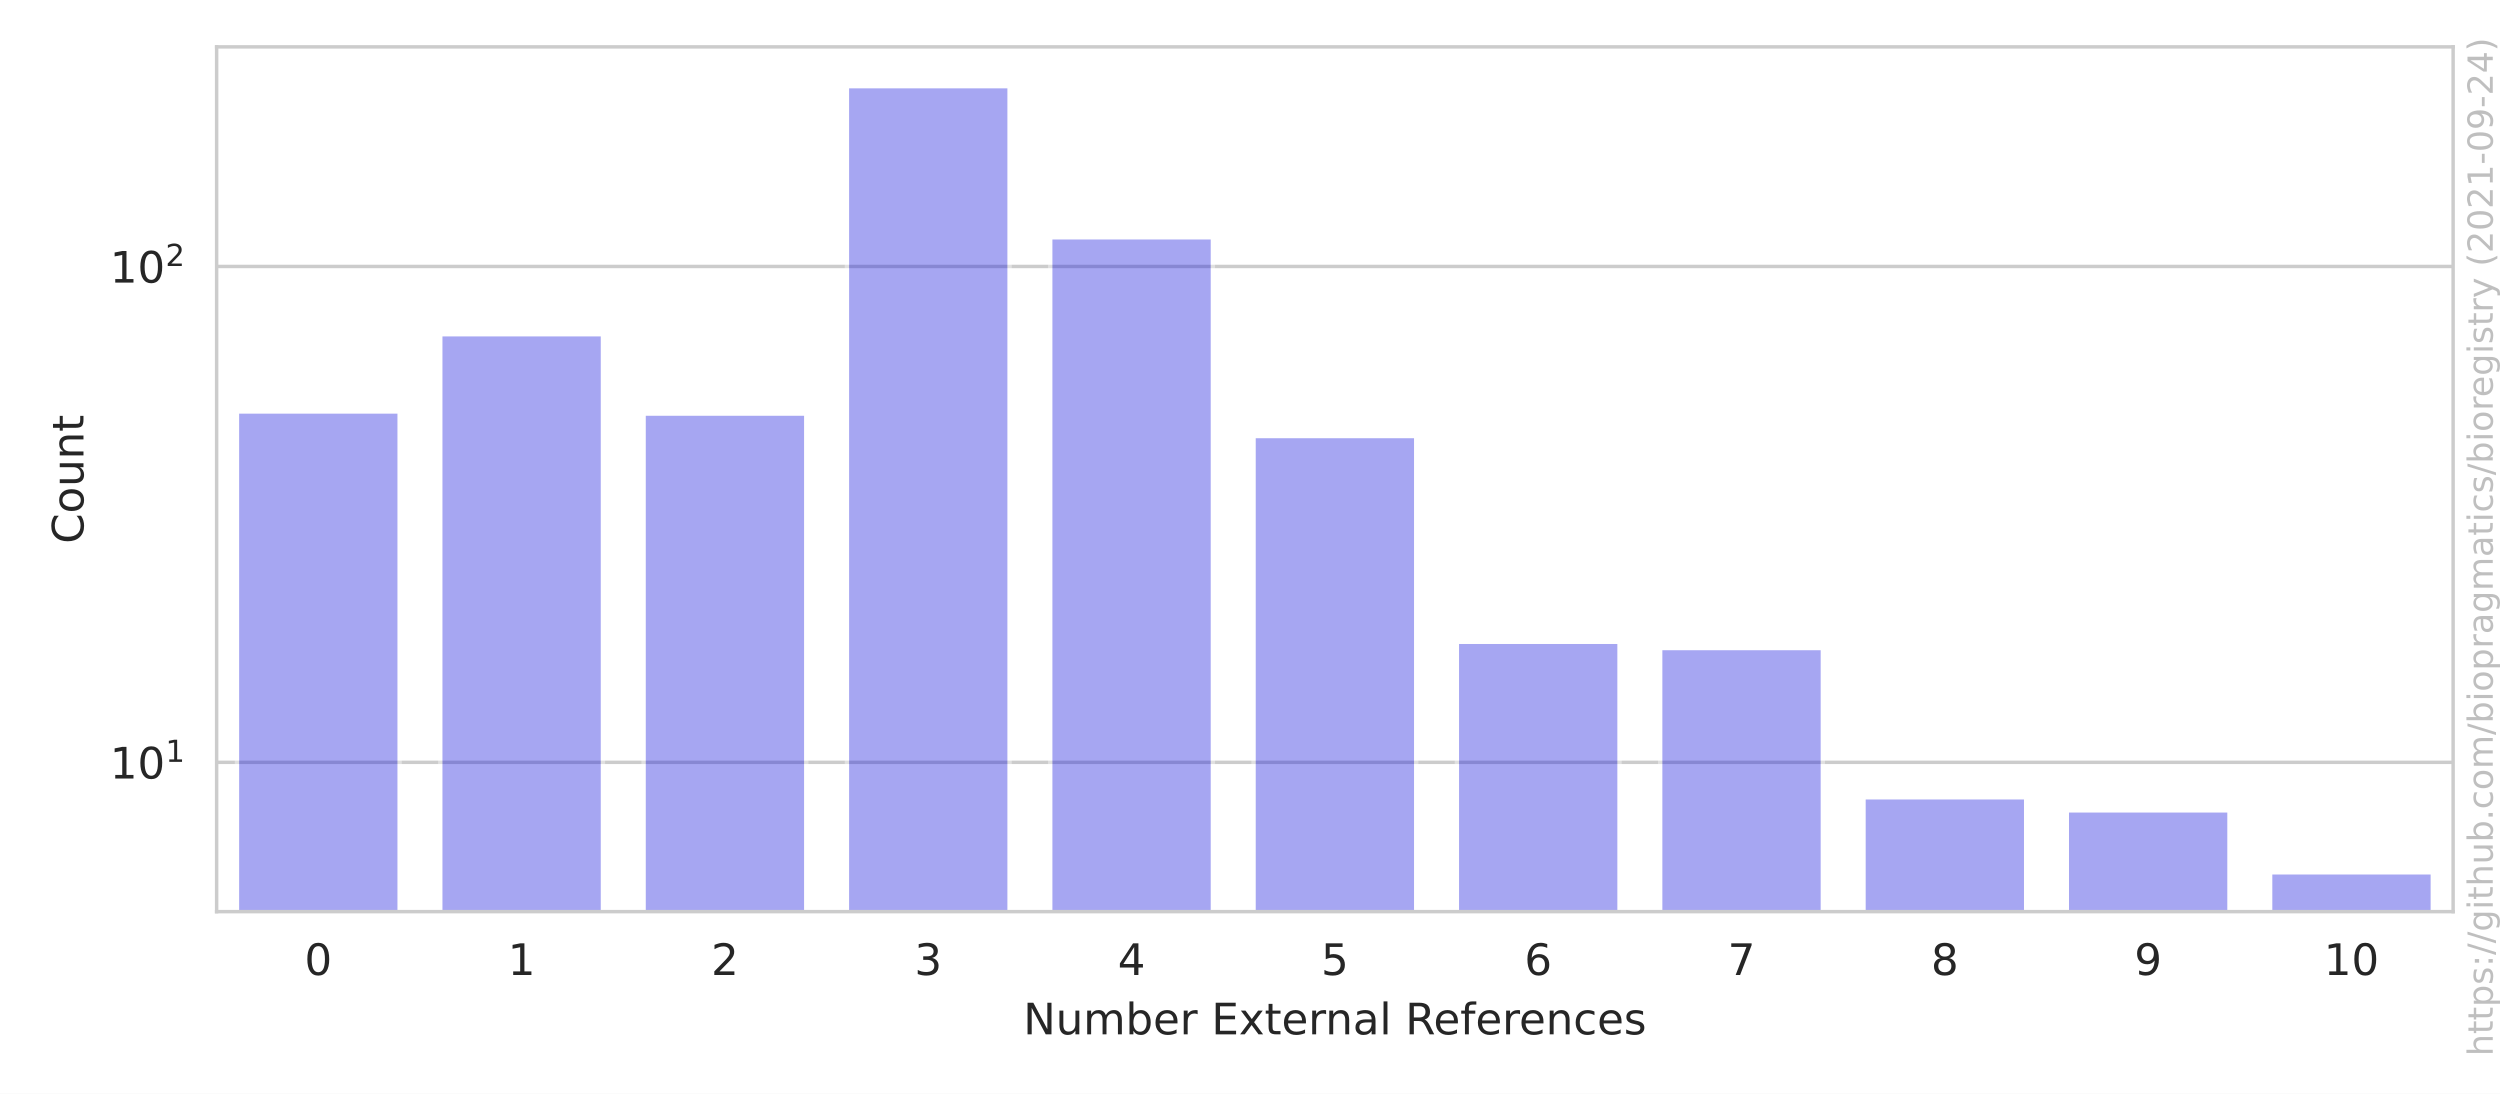
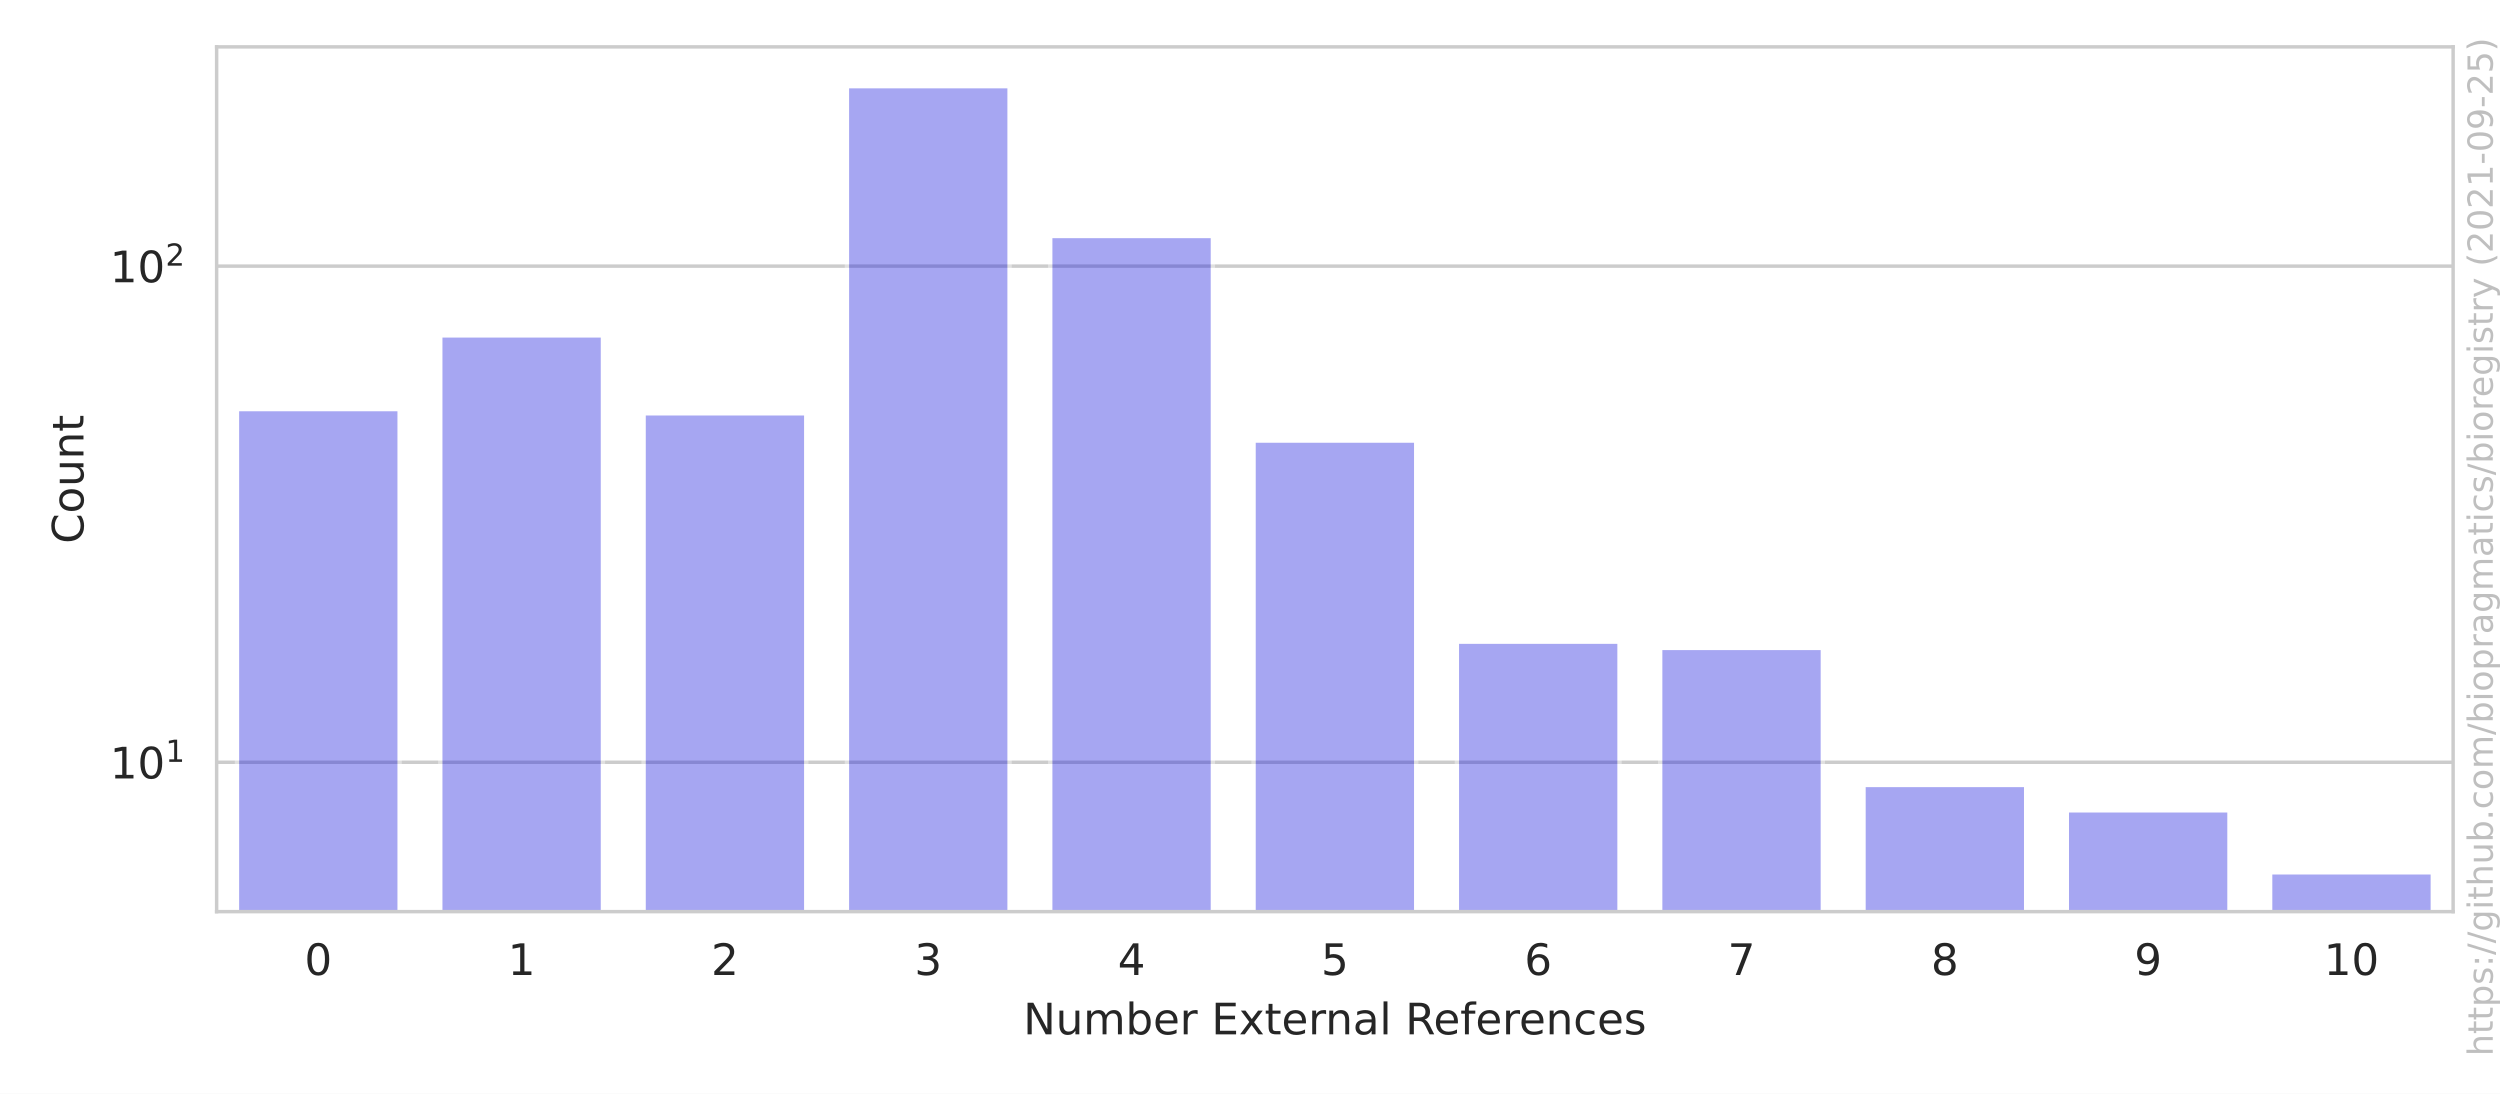
<svg xmlns="http://www.w3.org/2000/svg" xmlns:xlink="http://www.w3.org/1999/xlink" height="252pt" version="1.1" viewBox="0 0 576 252" width="576pt">
  <defs>
    <style type="text/css">*{stroke-linecap:butt;stroke-linejoin:round;}</style>
  </defs>
  <g id="figure_1">
    <g id="patch_1">
      <path d="M 0 252  L 576 252  L 576 0  L 0 0  z " style="fill:#ffffff;" />
    </g>
    <g id="axes_1">
      <g id="patch_2">
        <path d="M 49.913 210.04  L 565.2 210.04  L 565.2 10.8  L 49.913 10.8  z " style="fill:#ffffff;" />
      </g>
      <g id="matplotlib.axis_1">
        <g id="xtick_1">
          <g id="text_1">
            <g style="fill:#262626;" transform="translate(70.15359 224.6384)scale(0.1 -0.1)">
              <defs>
                <path d="M 2034 4250  Q 1547 4250 1301 3770  Q 1056 3291 1056 2328  Q 1056 1369 1301 889  Q 1547 409 2034 409  Q 2525 409 2770 889  Q 3016 1369 3016 2328  Q 3016 3291 2770 3770  Q 2525 4250 2034 4250  z M 2034 4750  Q 2819 4750 3233 4129  Q 3647 3509 3647 2328  Q 3647 1150 3233 529  Q 2819 -91 2034 -91  Q 1250 -91 836 529  Q 422 1150 422 2328  Q 422 3509 836 4129  Q 1250 4750 2034 4750  z " id="DejaVuSans-30" transform="scale(0.015625)" />
              </defs>
              <use xlink:href="#DejaVuSans-30" />
            </g>
          </g>
        </g>
        <g id="xtick_2">
          <g id="text_2">
            <g style="fill:#262626;" transform="translate(116.9979 224.6384)scale(0.1 -0.1)">
              <defs>
                <path d="M 794 531  L 1825 531  L 1825 4091  L 703 3866  L 703 4441  L 1819 4666  L 2450 4666  L 2450 531  L 3481 531  L 3481 0  L 794 0  L 794 531  z " id="DejaVuSans-31" transform="scale(0.015625)" />
              </defs>
              <use xlink:href="#DejaVuSans-31" />
            </g>
          </g>
        </g>
        <g id="xtick_3">
          <g id="text_3">
            <g style="fill:#262626;" transform="translate(163.8422 224.6384)scale(0.1 -0.1)">
              <defs>
                <path d="M 1228 531  L 3431 531  L 3431 0  L 469 0  L 469 531  Q 828 903 1448 1529  Q 2069 2156 2228 2338  Q 2531 2678 2651 2914  Q 2772 3150 2772 3378  Q 2772 3750 2511 3984  Q 2250 4219 1831 4219  Q 1534 4219 1204 4116  Q 875 4013 500 3803  L 500 4441  Q 881 4594 1212 4672  Q 1544 4750 1819 4750  Q 2544 4750 2975 4387  Q 3406 4025 3406 3419  Q 3406 3131 3298 2873  Q 3191 2616 2906 2266  Q 2828 2175 2409 1742  Q 1991 1309 1228 531  z " id="DejaVuSans-32" transform="scale(0.015625)" />
              </defs>
              <use xlink:href="#DejaVuSans-32" />
            </g>
          </g>
        </g>
        <g id="xtick_4">
          <g id="text_4">
            <g style="fill:#262626;" transform="translate(210.6865 224.6384)scale(0.1 -0.1)">
              <defs>
                <path d="M 2597 2516  Q 3050 2419 3304 2112  Q 3559 1806 3559 1356  Q 3559 666 3084 287  Q 2609 -91 1734 -91  Q 1441 -91 1130 -33  Q 819 25 488 141  L 488 750  Q 750 597 1062 519  Q 1375 441 1716 441  Q 2309 441 2620 675  Q 2931 909 2931 1356  Q 2931 1769 2642 2001  Q 2353 2234 1838 2234  L 1294 2234  L 1294 2753  L 1863 2753  Q 2328 2753 2575 2939  Q 2822 3125 2822 3475  Q 2822 3834 2567 4026  Q 2313 4219 1838 4219  Q 1578 4219 1281 4162  Q 984 4106 628 3988  L 628 4550  Q 988 4650 1302 4700  Q 1616 4750 1894 4750  Q 2613 4750 3031 4423  Q 3450 4097 3450 3541  Q 3450 3153 3228 2886  Q 3006 2619 2597 2516  z " id="DejaVuSans-33" transform="scale(0.015625)" />
              </defs>
              <use xlink:href="#DejaVuSans-33" />
            </g>
          </g>
        </g>
        <g id="xtick_5">
          <g id="text_5">
            <g style="fill:#262626;" transform="translate(257.5308 224.6384)scale(0.1 -0.1)">
              <defs>
                <path d="M 2419 4116  L 825 1625  L 2419 1625  L 2419 4116  z M 2253 4666  L 3047 4666  L 3047 1625  L 3713 1625  L 3713 1100  L 3047 1100  L 3047 0  L 2419 0  L 2419 1100  L 313 1100  L 313 1709  L 2253 4666  z " id="DejaVuSans-34" transform="scale(0.015625)" />
              </defs>
              <use xlink:href="#DejaVuSans-34" />
            </g>
          </g>
        </g>
        <g id="xtick_6">
          <g id="text_6">
            <g style="fill:#262626;" transform="translate(304.3751 224.6384)scale(0.1 -0.1)">
              <defs>
                <path d="M 691 4666  L 3169 4666  L 3169 4134  L 1269 4134  L 1269 2991  Q 1406 3038 1543 3061  Q 1681 3084 1819 3084  Q 2600 3084 3056 2656  Q 3513 2228 3513 1497  Q 3513 744 3044 326  Q 2575 -91 1722 -91  Q 1428 -91 1123 -41  Q 819 9 494 109  L 494 744  Q 775 591 1075 516  Q 1375 441 1709 441  Q 2250 441 2565 725  Q 2881 1009 2881 1497  Q 2881 1984 2565 2268  Q 2250 2553 1709 2553  Q 1456 2553 1204 2497  Q 953 2441 691 2322  L 691 4666  z " id="DejaVuSans-35" transform="scale(0.015625)" />
              </defs>
              <use xlink:href="#DejaVuSans-35" />
            </g>
          </g>
        </g>
        <g id="xtick_7">
          <g id="text_7">
            <g style="fill:#262626;" transform="translate(351.2194 224.6384)scale(0.1 -0.1)">
              <defs>
                <path d="M 2113 2584  Q 1688 2584 1439 2293  Q 1191 2003 1191 1497  Q 1191 994 1439 701  Q 1688 409 2113 409  Q 2538 409 2786 701  Q 3034 994 3034 1497  Q 3034 2003 2786 2293  Q 2538 2584 2113 2584  z M 3366 4563  L 3366 3988  Q 3128 4100 2886 4159  Q 2644 4219 2406 4219  Q 1781 4219 1451 3797  Q 1122 3375 1075 2522  Q 1259 2794 1537 2939  Q 1816 3084 2150 3084  Q 2853 3084 3261 2657  Q 3669 2231 3669 1497  Q 3669 778 3244 343  Q 2819 -91 2113 -91  Q 1303 -91 875 529  Q 447 1150 447 2328  Q 447 3434 972 4092  Q 1497 4750 2381 4750  Q 2619 4750 2861 4703  Q 3103 4656 3366 4563  z " id="DejaVuSans-36" transform="scale(0.015625)" />
              </defs>
              <use xlink:href="#DejaVuSans-36" />
            </g>
          </g>
        </g>
        <g id="xtick_8">
          <g id="text_8">
            <g style="fill:#262626;" transform="translate(398.0637 224.6384)scale(0.1 -0.1)">
              <defs>
                <path d="M 525 4666  L 3525 4666  L 3525 4397  L 1831 0  L 1172 0  L 2766 4134  L 525 4134  L 525 4666  z " id="DejaVuSans-37" transform="scale(0.015625)" />
              </defs>
              <use xlink:href="#DejaVuSans-37" />
            </g>
          </g>
        </g>
        <g id="xtick_9">
          <g id="text_9">
            <g style="fill:#262626;" transform="translate(444.908 224.6384)scale(0.1 -0.1)">
              <defs>
                <path d="M 2034 2216  Q 1584 2216 1326 1975  Q 1069 1734 1069 1313  Q 1069 891 1326 650  Q 1584 409 2034 409  Q 2484 409 2743 651  Q 3003 894 3003 1313  Q 3003 1734 2745 1975  Q 2488 2216 2034 2216  z M 1403 2484  Q 997 2584 770 2862  Q 544 3141 544 3541  Q 544 4100 942 4425  Q 1341 4750 2034 4750  Q 2731 4750 3128 4425  Q 3525 4100 3525 3541  Q 3525 3141 3298 2862  Q 3072 2584 2669 2484  Q 3125 2378 3379 2068  Q 3634 1759 3634 1313  Q 3634 634 3220 271  Q 2806 -91 2034 -91  Q 1263 -91 848 271  Q 434 634 434 1313  Q 434 1759 690 2068  Q 947 2378 1403 2484  z M 1172 3481  Q 1172 3119 1398 2916  Q 1625 2713 2034 2713  Q 2441 2713 2670 2916  Q 2900 3119 2900 3481  Q 2900 3844 2670 4047  Q 2441 4250 2034 4250  Q 1625 4250 1398 4047  Q 1172 3844 1172 3481  z " id="DejaVuSans-38" transform="scale(0.015625)" />
              </defs>
              <use xlink:href="#DejaVuSans-38" />
            </g>
          </g>
        </g>
        <g id="xtick_10">
          <g id="text_10">
            <g style="fill:#262626;" transform="translate(491.7523 224.6384)scale(0.1 -0.1)">
              <defs>
                <path d="M 703 97  L 703 672  Q 941 559 1184 500  Q 1428 441 1663 441  Q 2288 441 2617 861  Q 2947 1281 2994 2138  Q 2813 1869 2534 1725  Q 2256 1581 1919 1581  Q 1219 1581 811 2004  Q 403 2428 403 3163  Q 403 3881 828 4315  Q 1253 4750 1959 4750  Q 2769 4750 3195 4129  Q 3622 3509 3622 2328  Q 3622 1225 3098 567  Q 2575 -91 1691 -91  Q 1453 -91 1209 -44  Q 966 3 703 97  z M 1959 2075  Q 2384 2075 2632 2365  Q 2881 2656 2881 3163  Q 2881 3666 2632 3958  Q 2384 4250 1959 4250  Q 1534 4250 1286 3958  Q 1038 3666 1038 3163  Q 1038 2656 1286 2365  Q 1534 2075 1959 2075  z " id="DejaVuSans-39" transform="scale(0.015625)" />
              </defs>
              <use xlink:href="#DejaVuSans-39" />
            </g>
          </g>
        </g>
        <g id="xtick_11">
          <g id="text_11">
            <g style="fill:#262626;" transform="translate(535.4153 224.6384)scale(0.1 -0.1)">
              <use xlink:href="#DejaVuSans-31" />
              <use x="63.623" xlink:href="#DejaVuSans-30" />
            </g>
          </g>
        </g>
        <g id="text_12">
          <g style="fill:#262626;" transform="translate(235.7657 238.3166)scale(0.1 -0.1)">
            <defs>
              <path d="M 628 4666  L 1478 4666  L 3547 763  L 3547 4666  L 4159 4666  L 4159 0  L 3309 0  L 1241 3903  L 1241 0  L 628 0  L 628 4666  z " id="DejaVuSans-4e" transform="scale(0.015625)" />
              <path d="M 544 1381  L 544 3500  L 1119 3500  L 1119 1403  Q 1119 906 1312 657  Q 1506 409 1894 409  Q 2359 409 2629 706  Q 2900 1003 2900 1516  L 2900 3500  L 3475 3500  L 3475 0  L 2900 0  L 2900 538  Q 2691 219 2414 64  Q 2138 -91 1772 -91  Q 1169 -91 856 284  Q 544 659 544 1381  z M 1991 3584  L 1991 3584  z " id="DejaVuSans-75" transform="scale(0.015625)" />
              <path d="M 3328 2828  Q 3544 3216 3844 3400  Q 4144 3584 4550 3584  Q 5097 3584 5394 3201  Q 5691 2819 5691 2113  L 5691 0  L 5113 0  L 5113 2094  Q 5113 2597 4934 2840  Q 4756 3084 4391 3084  Q 3944 3084 3684 2787  Q 3425 2491 3425 1978  L 3425 0  L 2847 0  L 2847 2094  Q 2847 2600 2669 2842  Q 2491 3084 2119 3084  Q 1678 3084 1418 2786  Q 1159 2488 1159 1978  L 1159 0  L 581 0  L 581 3500  L 1159 3500  L 1159 2956  Q 1356 3278 1631 3431  Q 1906 3584 2284 3584  Q 2666 3584 2933 3390  Q 3200 3197 3328 2828  z " id="DejaVuSans-6d" transform="scale(0.015625)" />
              <path d="M 3116 1747  Q 3116 2381 2855 2742  Q 2594 3103 2138 3103  Q 1681 3103 1420 2742  Q 1159 2381 1159 1747  Q 1159 1113 1420 752  Q 1681 391 2138 391  Q 2594 391 2855 752  Q 3116 1113 3116 1747  z M 1159 2969  Q 1341 3281 1617 3432  Q 1894 3584 2278 3584  Q 2916 3584 3314 3078  Q 3713 2572 3713 1747  Q 3713 922 3314 415  Q 2916 -91 2278 -91  Q 1894 -91 1617 61  Q 1341 213 1159 525  L 1159 0  L 581 0  L 581 4863  L 1159 4863  L 1159 2969  z " id="DejaVuSans-62" transform="scale(0.015625)" />
              <path d="M 3597 1894  L 3597 1613  L 953 1613  Q 991 1019 1311 708  Q 1631 397 2203 397  Q 2534 397 2845 478  Q 3156 559 3463 722  L 3463 178  Q 3153 47 2828 -22  Q 2503 -91 2169 -91  Q 1331 -91 842 396  Q 353 884 353 1716  Q 353 2575 817 3079  Q 1281 3584 2069 3584  Q 2775 3584 3186 3129  Q 3597 2675 3597 1894  z M 3022 2063  Q 3016 2534 2758 2815  Q 2500 3097 2075 3097  Q 1594 3097 1305 2825  Q 1016 2553 972 2059  L 3022 2063  z " id="DejaVuSans-65" transform="scale(0.015625)" />
              <path d="M 2631 2963  Q 2534 3019 2420 3045  Q 2306 3072 2169 3072  Q 1681 3072 1420 2755  Q 1159 2438 1159 1844  L 1159 0  L 581 0  L 581 3500  L 1159 3500  L 1159 2956  Q 1341 3275 1631 3429  Q 1922 3584 2338 3584  Q 2397 3584 2469 3576  Q 2541 3569 2628 3553  L 2631 2963  z " id="DejaVuSans-72" transform="scale(0.015625)" />
              <path id="DejaVuSans-20" transform="scale(0.015625)" />
              <path d="M 628 4666  L 3578 4666  L 3578 4134  L 1259 4134  L 1259 2753  L 3481 2753  L 3481 2222  L 1259 2222  L 1259 531  L 3634 531  L 3634 0  L 628 0  L 628 4666  z " id="DejaVuSans-45" transform="scale(0.015625)" />
              <path d="M 3513 3500  L 2247 1797  L 3578 0  L 2900 0  L 1881 1375  L 863 0  L 184 0  L 1544 1831  L 300 3500  L 978 3500  L 1906 2253  L 2834 3500  L 3513 3500  z " id="DejaVuSans-78" transform="scale(0.015625)" />
              <path d="M 1172 4494  L 1172 3500  L 2356 3500  L 2356 3053  L 1172 3053  L 1172 1153  Q 1172 725 1289 603  Q 1406 481 1766 481  L 2356 481  L 2356 0  L 1766 0  Q 1100 0 847 248  Q 594 497 594 1153  L 594 3053  L 172 3053  L 172 3500  L 594 3500  L 594 4494  L 1172 4494  z " id="DejaVuSans-74" transform="scale(0.015625)" />
              <path d="M 3513 2113  L 3513 0  L 2938 0  L 2938 2094  Q 2938 2591 2744 2837  Q 2550 3084 2163 3084  Q 1697 3084 1428 2787  Q 1159 2491 1159 1978  L 1159 0  L 581 0  L 581 3500  L 1159 3500  L 1159 2956  Q 1366 3272 1645 3428  Q 1925 3584 2291 3584  Q 2894 3584 3203 3211  Q 3513 2838 3513 2113  z " id="DejaVuSans-6e" transform="scale(0.015625)" />
              <path d="M 2194 1759  Q 1497 1759 1228 1600  Q 959 1441 959 1056  Q 959 750 1161 570  Q 1363 391 1709 391  Q 2188 391 2477 730  Q 2766 1069 2766 1631  L 2766 1759  L 2194 1759  z M 3341 1997  L 3341 0  L 2766 0  L 2766 531  Q 2569 213 2275 61  Q 1981 -91 1556 -91  Q 1019 -91 701 211  Q 384 513 384 1019  Q 384 1609 779 1909  Q 1175 2209 1959 2209  L 2766 2209  L 2766 2266  Q 2766 2663 2505 2880  Q 2244 3097 1772 3097  Q 1472 3097 1187 3025  Q 903 2953 641 2809  L 641 3341  Q 956 3463 1253 3523  Q 1550 3584 1831 3584  Q 2591 3584 2966 3190  Q 3341 2797 3341 1997  z " id="DejaVuSans-61" transform="scale(0.015625)" />
              <path d="M 603 4863  L 1178 4863  L 1178 0  L 603 0  L 603 4863  z " id="DejaVuSans-6c" transform="scale(0.015625)" />
              <path d="M 2841 2188  Q 3044 2119 3236 1894  Q 3428 1669 3622 1275  L 4263 0  L 3584 0  L 2988 1197  Q 2756 1666 2539 1819  Q 2322 1972 1947 1972  L 1259 1972  L 1259 0  L 628 0  L 628 4666  L 2053 4666  Q 2853 4666 3247 4331  Q 3641 3997 3641 3322  Q 3641 2881 3436 2590  Q 3231 2300 2841 2188  z M 1259 4147  L 1259 2491  L 2053 2491  Q 2509 2491 2742 2702  Q 2975 2913 2975 3322  Q 2975 3731 2742 3939  Q 2509 4147 2053 4147  L 1259 4147  z " id="DejaVuSans-52" transform="scale(0.015625)" />
              <path d="M 2375 4863  L 2375 4384  L 1825 4384  Q 1516 4384 1395 4259  Q 1275 4134 1275 3809  L 1275 3500  L 2222 3500  L 2222 3053  L 1275 3053  L 1275 0  L 697 0  L 697 3053  L 147 3053  L 147 3500  L 697 3500  L 697 3744  Q 697 4328 969 4595  Q 1241 4863 1831 4863  L 2375 4863  z " id="DejaVuSans-66" transform="scale(0.015625)" />
              <path d="M 3122 3366  L 3122 2828  Q 2878 2963 2633 3030  Q 2388 3097 2138 3097  Q 1578 3097 1268 2742  Q 959 2388 959 1747  Q 959 1106 1268 751  Q 1578 397 2138 397  Q 2388 397 2633 464  Q 2878 531 3122 666  L 3122 134  Q 2881 22 2623 -34  Q 2366 -91 2075 -91  Q 1284 -91 818 406  Q 353 903 353 1747  Q 353 2603 823 3093  Q 1294 3584 2113 3584  Q 2378 3584 2631 3529  Q 2884 3475 3122 3366  z " id="DejaVuSans-63" transform="scale(0.015625)" />
              <path d="M 2834 3397  L 2834 2853  Q 2591 2978 2328 3040  Q 2066 3103 1784 3103  Q 1356 3103 1142 2972  Q 928 2841 928 2578  Q 928 2378 1081 2264  Q 1234 2150 1697 2047  L 1894 2003  Q 2506 1872 2764 1633  Q 3022 1394 3022 966  Q 3022 478 2636 193  Q 2250 -91 1575 -91  Q 1294 -91 989 -36  Q 684 19 347 128  L 347 722  Q 666 556 975 473  Q 1284 391 1588 391  Q 1994 391 2212 530  Q 2431 669 2431 922  Q 2431 1156 2273 1281  Q 2116 1406 1581 1522  L 1381 1569  Q 847 1681 609 1914  Q 372 2147 372 2553  Q 372 3047 722 3315  Q 1072 3584 1716 3584  Q 2034 3584 2315 3537  Q 2597 3491 2834 3397  z " id="DejaVuSans-73" transform="scale(0.015625)" />
            </defs>
            <use xlink:href="#DejaVuSans-4e" />
            <use x="74.805" xlink:href="#DejaVuSans-75" />
            <use x="138.184" xlink:href="#DejaVuSans-6d" />
            <use x="235.596" xlink:href="#DejaVuSans-62" />
            <use x="299.072" xlink:href="#DejaVuSans-65" />
            <use x="360.596" xlink:href="#DejaVuSans-72" />
            <use x="401.709" xlink:href="#DejaVuSans-20" />
            <use x="433.496" xlink:href="#DejaVuSans-45" />
            <use x="496.68" xlink:href="#DejaVuSans-78" />
            <use x="555.859" xlink:href="#DejaVuSans-74" />
            <use x="595.068" xlink:href="#DejaVuSans-65" />
            <use x="656.592" xlink:href="#DejaVuSans-72" />
            <use x="695.955" xlink:href="#DejaVuSans-6e" />
            <use x="759.334" xlink:href="#DejaVuSans-61" />
            <use x="820.613" xlink:href="#DejaVuSans-6c" />
            <use x="848.396" xlink:href="#DejaVuSans-20" />
            <use x="880.184" xlink:href="#DejaVuSans-52" />
            <use x="945.166" xlink:href="#DejaVuSans-65" />
            <use x="1006.689" xlink:href="#DejaVuSans-66" />
            <use x="1041.895" xlink:href="#DejaVuSans-65" />
            <use x="1103.418" xlink:href="#DejaVuSans-72" />
            <use x="1142.281" xlink:href="#DejaVuSans-65" />
            <use x="1203.805" xlink:href="#DejaVuSans-6e" />
            <use x="1267.184" xlink:href="#DejaVuSans-63" />
            <use x="1322.164" xlink:href="#DejaVuSans-65" />
            <use x="1383.688" xlink:href="#DejaVuSans-73" />
          </g>
        </g>
      </g>
      <g id="matplotlib.axis_2">
        <g id="ytick_1">
          <g id="line2d_1">
-             <path clip-path="url(#p1737fb0132)" d="M 49.913 175.639  L 565.2 175.639  " style="fill:none;stroke:#cccccc;stroke-linecap:round;stroke-width:0.8;" />
+             <path clip-path="url(#p1737fb0132)" d="M 49.913 175.624  L 565.2 175.624  " style="fill:none;stroke:#cccccc;stroke-linecap:round;stroke-width:0.8;" />
          </g>
          <g id="text_13">
-             <g style="fill:#262626;" transform="translate(25.31268 179.4383)scale(0.1 -0.1)">
+             <g style="fill:#262626;" transform="translate(25.31268 179.4232)scale(0.1 -0.1)">
              <use transform="translate(0 0.684375)" xlink:href="#DejaVuSans-31" />
              <use transform="translate(63.62305 0.684375)" xlink:href="#DejaVuSans-30" />
              <use transform="translate(128.2031 38.96563)scale(0.7)" xlink:href="#DejaVuSans-31" />
            </g>
          </g>
        </g>
        <g id="ytick_2">
          <g id="line2d_2">
-             <path clip-path="url(#p1737fb0132)" d="M 49.913 61.396  L 565.2 61.396  " style="fill:none;stroke:#cccccc;stroke-linecap:round;stroke-width:0.8;" />
+             <path clip-path="url(#p1737fb0132)" d="M 49.913 61.313  L 565.2 61.313  " style="fill:none;stroke:#cccccc;stroke-linecap:round;stroke-width:0.8;" />
          </g>
          <g id="text_14">
-             <g style="fill:#262626;" transform="translate(25.31268 65.19559)scale(0.1 -0.1)">
+             <g style="fill:#262626;" transform="translate(25.31268 65.11269)scale(0.1 -0.1)">
              <use transform="translate(0 0.765625)" xlink:href="#DejaVuSans-31" />
              <use transform="translate(63.62305 0.765625)" xlink:href="#DejaVuSans-30" />
              <use transform="translate(128.2031 39.04688)scale(0.7)" xlink:href="#DejaVuSans-32" />
            </g>
          </g>
        </g>
        <g id="ytick_3" />
        <g id="ytick_4" />
        <g id="ytick_5" />
        <g id="ytick_6" />
        <g id="ytick_7" />
        <g id="ytick_8" />
        <g id="ytick_9" />
        <g id="ytick_10" />
        <g id="ytick_11" />
        <g id="ytick_12" />
        <g id="ytick_13" />
        <g id="ytick_14" />
        <g id="ytick_15" />
        <g id="ytick_16" />
        <g id="text_15">
          <g style="fill:#262626;" transform="translate(19.233 125.2684)rotate(-90)scale(0.1 -0.1)">
            <defs>
              <path d="M 4122 4306  L 4122 3641  Q 3803 3938 3442 4084  Q 3081 4231 2675 4231  Q 1875 4231 1450 3742  Q 1025 3253 1025 2328  Q 1025 1406 1450 917  Q 1875 428 2675 428  Q 3081 428 3442 575  Q 3803 722 4122 1019  L 4122 359  Q 3791 134 3420 21  Q 3050 -91 2638 -91  Q 1578 -91 968 557  Q 359 1206 359 2328  Q 359 3453 968 4101  Q 1578 4750 2638 4750  Q 3056 4750 3426 4639  Q 3797 4528 4122 4306  z " id="DejaVuSans-43" transform="scale(0.015625)" />
              <path d="M 1959 3097  Q 1497 3097 1228 2736  Q 959 2375 959 1747  Q 959 1119 1226 758  Q 1494 397 1959 397  Q 2419 397 2687 759  Q 2956 1122 2956 1747  Q 2956 2369 2687 2733  Q 2419 3097 1959 3097  z M 1959 3584  Q 2709 3584 3137 3096  Q 3566 2609 3566 1747  Q 3566 888 3137 398  Q 2709 -91 1959 -91  Q 1206 -91 779 398  Q 353 888 353 1747  Q 353 2609 779 3096  Q 1206 3584 1959 3584  z " id="DejaVuSans-6f" transform="scale(0.015625)" />
            </defs>
            <use xlink:href="#DejaVuSans-43" />
            <use x="69.824" xlink:href="#DejaVuSans-6f" />
            <use x="131.006" xlink:href="#DejaVuSans-75" />
            <use x="194.385" xlink:href="#DejaVuSans-6e" />
            <use x="257.764" xlink:href="#DejaVuSans-74" />
          </g>
        </g>
      </g>
      <g id="patch_3">
-         <path clip-path="url(#p1737fb0132)" d="M 54.597 114532.555  L 92.073 114532.555  L 92.073 94.804  L 54.597 94.804  z " style="fill:#2020df;opacity:0.4;stroke:#ffffff;stroke-linejoin:miter;" />
+         <path clip-path="url(#p1737fb0132)" d="M 54.597 114600.457  L 92.073 114600.457  L 92.073 94.257  L 54.597 94.257  z " style="fill:#2020df;opacity:0.4;stroke:#ffffff;stroke-linejoin:miter;" />
      </g>
      <g id="patch_4">
-         <path clip-path="url(#p1737fb0132)" d="M 101.441 114532.555  L 138.917 114532.555  L 138.917 77.011  L 101.441 77.011  z " style="fill:#2020df;opacity:0.4;stroke:#ffffff;stroke-linejoin:miter;" />
+         <path clip-path="url(#p1737fb0132)" d="M 101.441 114600.457  L 138.917 114600.457  L 138.917 77.278  L 101.441 77.278  z " style="fill:#2020df;opacity:0.4;stroke:#ffffff;stroke-linejoin:miter;" />
      </g>
      <g id="patch_5">
-         <path clip-path="url(#p1737fb0132)" d="M 148.286 114532.555  L 185.761 114532.555  L 185.761 95.293  L 148.286 95.293  z " style="fill:#2020df;opacity:0.4;stroke:#ffffff;stroke-linejoin:miter;" />
+         <path clip-path="url(#p1737fb0132)" d="M 148.286 114600.457  L 185.761 114600.457  L 185.761 95.23  L 148.286 95.23  z " style="fill:#2020df;opacity:0.4;stroke:#ffffff;stroke-linejoin:miter;" />
      </g>
      <g id="patch_6">
-         <path clip-path="url(#p1737fb0132)" d="M 195.13 114532.555  L 232.605 114532.555  L 232.605 19.856  L 195.13 19.856  z " style="fill:#2020df;opacity:0.4;stroke:#ffffff;stroke-linejoin:miter;" />
+         <path clip-path="url(#p1737fb0132)" d="M 195.13 114600.457  L 232.605 114600.457  L 232.605 19.856  L 195.13 19.856  z " style="fill:#2020df;opacity:0.4;stroke:#ffffff;stroke-linejoin:miter;" />
      </g>
      <g id="patch_7">
-         <path clip-path="url(#p1737fb0132)" d="M 241.974 114532.555  L 279.45 114532.555  L 279.45 54.678  L 241.974 54.678  z " style="fill:#2020df;opacity:0.4;stroke:#ffffff;stroke-linejoin:miter;" />
+         <path clip-path="url(#p1737fb0132)" d="M 241.974 114600.457  L 279.45 114600.457  L 279.45 54.375  L 241.974 54.375  z " style="fill:#2020df;opacity:0.4;stroke:#ffffff;stroke-linejoin:miter;" />
      </g>
      <g id="patch_8">
-         <path clip-path="url(#p1737fb0132)" d="M 288.819 114532.555  L 326.294 114532.555  L 326.294 100.466  L 288.819 100.466  z " style="fill:#2020df;opacity:0.4;stroke:#ffffff;stroke-linejoin:miter;" />
+         <path clip-path="url(#p1737fb0132)" d="M 288.819 114600.457  L 326.294 114600.457  L 326.294 101.51  L 288.819 101.51  z " style="fill:#2020df;opacity:0.4;stroke:#ffffff;stroke-linejoin:miter;" />
      </g>
      <g id="patch_9">
-         <path clip-path="url(#p1737fb0132)" d="M 335.663 114532.555  L 373.138 114532.555  L 373.138 147.874  L 335.663 147.874  z " style="fill:#2020df;opacity:0.4;stroke:#ffffff;stroke-linejoin:miter;" />
+         <path clip-path="url(#p1737fb0132)" d="M 335.663 114600.457  L 373.138 114600.457  L 373.138 147.842  L 335.663 147.842  z " style="fill:#2020df;opacity:0.4;stroke:#ffffff;stroke-linejoin:miter;" />
      </g>
      <g id="patch_10">
-         <path clip-path="url(#p1737fb0132)" d="M 382.507 114532.555  L 419.983 114532.555  L 419.983 149.312  L 382.507 149.312  z " style="fill:#2020df;opacity:0.4;stroke:#ffffff;stroke-linejoin:miter;" />
+         <path clip-path="url(#p1737fb0132)" d="M 382.507 114600.457  L 419.983 114600.457  L 419.983 149.281  L 382.507 149.281  z " style="fill:#2020df;opacity:0.4;stroke:#ffffff;stroke-linejoin:miter;" />
      </g>
      <g id="patch_11">
-         <path clip-path="url(#p1737fb0132)" d="M 429.352 114532.555  L 466.827 114532.555  L 466.827 183.702  L 429.352 183.702  z " style="fill:#2020df;opacity:0.4;stroke:#ffffff;stroke-linejoin:miter;" />
+         <path clip-path="url(#p1737fb0132)" d="M 429.352 114600.457  L 466.827 114600.457  L 466.827 180.855  L 429.352 180.855  z " style="fill:#2020df;opacity:0.4;stroke:#ffffff;stroke-linejoin:miter;" />
      </g>
      <g id="patch_12">
-         <path clip-path="url(#p1737fb0132)" d="M 476.196 114532.555  L 513.671 114532.555  L 513.671 186.71  L 476.196 186.71  z " style="fill:#2020df;opacity:0.4;stroke:#ffffff;stroke-linejoin:miter;" />
+         <path clip-path="url(#p1737fb0132)" d="M 476.196 114600.457  L 513.671 114600.457  L 513.671 186.702  L 476.196 186.702  z " style="fill:#2020df;opacity:0.4;stroke:#ffffff;stroke-linejoin:miter;" />
      </g>
      <g id="patch_13">
-         <path clip-path="url(#p1737fb0132)" d="M 523.04 114532.555  L 560.516 114532.555  L 560.516 200.984  L 523.04 200.984  z " style="fill:#2020df;opacity:0.4;stroke:#ffffff;stroke-linejoin:miter;" />
+         <path clip-path="url(#p1737fb0132)" d="M 523.04 114600.457  L 560.516 114600.457  L 560.516 200.984  L 523.04 200.984  z " style="fill:#2020df;opacity:0.4;stroke:#ffffff;stroke-linejoin:miter;" />
      </g>
      <g id="patch_14">
        <path d="M 49.913 210.04  L 49.913 10.8  " style="fill:none;stroke:#cccccc;stroke-linecap:square;stroke-linejoin:miter;stroke-width:0.8;" />
      </g>
      <g id="patch_15">
        <path d="M 565.2 210.04  L 565.2 10.8  " style="fill:none;stroke:#cccccc;stroke-linecap:square;stroke-linejoin:miter;stroke-width:0.8;" />
      </g>
      <g id="patch_16">
        <path d="M 49.913 210.04  L 565.2 210.04  " style="fill:none;stroke:#cccccc;stroke-linecap:square;stroke-linejoin:miter;stroke-width:0.8;" />
      </g>
      <g id="patch_17">
        <path d="M 49.913 10.8  L 565.2 10.8  " style="fill:none;stroke:#cccccc;stroke-linecap:square;stroke-linejoin:miter;stroke-width:0.8;" />
      </g>
    </g>
    <g id="text_16">
      <g style="fill:#808080;opacity:0.5;" transform="translate(574.3362 243.3237)rotate(-90)scale(0.08 -0.08)">
        <defs>
          <path d="M 3513 2113  L 3513 0  L 2938 0  L 2938 2094  Q 2938 2591 2744 2837  Q 2550 3084 2163 3084  Q 1697 3084 1428 2787  Q 1159 2491 1159 1978  L 1159 0  L 581 0  L 581 4863  L 1159 4863  L 1159 2956  Q 1366 3272 1645 3428  Q 1925 3584 2291 3584  Q 2894 3584 3203 3211  Q 3513 2838 3513 2113  z " id="DejaVuSans-68" transform="scale(0.015625)" />
          <path d="M 1159 525  L 1159 -1331  L 581 -1331  L 581 3500  L 1159 3500  L 1159 2969  Q 1341 3281 1617 3432  Q 1894 3584 2278 3584  Q 2916 3584 3314 3078  Q 3713 2572 3713 1747  Q 3713 922 3314 415  Q 2916 -91 2278 -91  Q 1894 -91 1617 61  Q 1341 213 1159 525  z M 3116 1747  Q 3116 2381 2855 2742  Q 2594 3103 2138 3103  Q 1681 3103 1420 2742  Q 1159 2381 1159 1747  Q 1159 1113 1420 752  Q 1681 391 2138 391  Q 2594 391 2855 752  Q 3116 1113 3116 1747  z " id="DejaVuSans-70" transform="scale(0.015625)" />
          <path d="M 750 794  L 1409 794  L 1409 0  L 750 0  L 750 794  z M 750 3309  L 1409 3309  L 1409 2516  L 750 2516  L 750 3309  z " id="DejaVuSans-3a" transform="scale(0.015625)" />
          <path d="M 1625 4666  L 2156 4666  L 531 -594  L 0 -594  L 1625 4666  z " id="DejaVuSans-2f" transform="scale(0.015625)" />
          <path d="M 2906 1791  Q 2906 2416 2648 2759  Q 2391 3103 1925 3103  Q 1463 3103 1205 2759  Q 947 2416 947 1791  Q 947 1169 1205 825  Q 1463 481 1925 481  Q 2391 481 2648 825  Q 2906 1169 2906 1791  z M 3481 434  Q 3481 -459 3084 -895  Q 2688 -1331 1869 -1331  Q 1566 -1331 1297 -1286  Q 1028 -1241 775 -1147  L 775 -588  Q 1028 -725 1275 -790  Q 1522 -856 1778 -856  Q 2344 -856 2625 -561  Q 2906 -266 2906 331  L 2906 616  Q 2728 306 2450 153  Q 2172 0 1784 0  Q 1141 0 747 490  Q 353 981 353 1791  Q 353 2603 747 3093  Q 1141 3584 1784 3584  Q 2172 3584 2450 3431  Q 2728 3278 2906 2969  L 2906 3500  L 3481 3500  L 3481 434  z " id="DejaVuSans-67" transform="scale(0.015625)" />
          <path d="M 603 3500  L 1178 3500  L 1178 0  L 603 0  L 603 3500  z M 603 4863  L 1178 4863  L 1178 4134  L 603 4134  L 603 4863  z " id="DejaVuSans-69" transform="scale(0.015625)" />
          <path d="M 684 794  L 1344 794  L 1344 0  L 684 0  L 684 794  z " id="DejaVuSans-2e" transform="scale(0.015625)" />
          <path d="M 2059 -325  Q 1816 -950 1584 -1140  Q 1353 -1331 966 -1331  L 506 -1331  L 506 -850  L 844 -850  Q 1081 -850 1212 -737  Q 1344 -625 1503 -206  L 1606 56  L 191 3500  L 800 3500  L 1894 763  L 2988 3500  L 3597 3500  L 2059 -325  z " id="DejaVuSans-79" transform="scale(0.015625)" />
          <path d="M 1984 4856  Q 1566 4138 1362 3434  Q 1159 2731 1159 2009  Q 1159 1288 1364 580  Q 1569 -128 1984 -844  L 1484 -844  Q 1016 -109 783 600  Q 550 1309 550 2009  Q 550 2706 781 3412  Q 1013 4119 1484 4856  L 1984 4856  z " id="DejaVuSans-28" transform="scale(0.015625)" />
          <path d="M 313 2009  L 1997 2009  L 1997 1497  L 313 1497  L 313 2009  z " id="DejaVuSans-2d" transform="scale(0.015625)" />
          <path d="M 513 4856  L 1013 4856  Q 1481 4119 1714 3412  Q 1947 2706 1947 2009  Q 1947 1309 1714 600  Q 1481 -109 1013 -844  L 513 -844  Q 928 -128 1133 580  Q 1338 1288 1338 2009  Q 1338 2731 1133 3434  Q 928 4138 513 4856  z " id="DejaVuSans-29" transform="scale(0.015625)" />
        </defs>
        <use xlink:href="#DejaVuSans-68" />
        <use x="63.379" xlink:href="#DejaVuSans-74" />
        <use x="102.588" xlink:href="#DejaVuSans-74" />
        <use x="141.797" xlink:href="#DejaVuSans-70" />
        <use x="205.273" xlink:href="#DejaVuSans-73" />
        <use x="257.373" xlink:href="#DejaVuSans-3a" />
        <use x="291.064" xlink:href="#DejaVuSans-2f" />
        <use x="324.756" xlink:href="#DejaVuSans-2f" />
        <use x="358.447" xlink:href="#DejaVuSans-67" />
        <use x="421.924" xlink:href="#DejaVuSans-69" />
        <use x="449.707" xlink:href="#DejaVuSans-74" />
        <use x="488.916" xlink:href="#DejaVuSans-68" />
        <use x="552.295" xlink:href="#DejaVuSans-75" />
        <use x="615.674" xlink:href="#DejaVuSans-62" />
        <use x="679.15" xlink:href="#DejaVuSans-2e" />
        <use x="710.938" xlink:href="#DejaVuSans-63" />
        <use x="765.918" xlink:href="#DejaVuSans-6f" />
        <use x="827.1" xlink:href="#DejaVuSans-6d" />
        <use x="924.512" xlink:href="#DejaVuSans-2f" />
        <use x="958.203" xlink:href="#DejaVuSans-62" />
        <use x="1021.68" xlink:href="#DejaVuSans-69" />
        <use x="1049.463" xlink:href="#DejaVuSans-6f" />
        <use x="1110.645" xlink:href="#DejaVuSans-70" />
        <use x="1174.121" xlink:href="#DejaVuSans-72" />
        <use x="1215.234" xlink:href="#DejaVuSans-61" />
        <use x="1276.514" xlink:href="#DejaVuSans-67" />
        <use x="1339.99" xlink:href="#DejaVuSans-6d" />
        <use x="1437.402" xlink:href="#DejaVuSans-61" />
        <use x="1498.682" xlink:href="#DejaVuSans-74" />
        <use x="1537.891" xlink:href="#DejaVuSans-69" />
        <use x="1565.674" xlink:href="#DejaVuSans-63" />
        <use x="1620.654" xlink:href="#DejaVuSans-73" />
        <use x="1672.754" xlink:href="#DejaVuSans-2f" />
        <use x="1706.445" xlink:href="#DejaVuSans-62" />
        <use x="1769.922" xlink:href="#DejaVuSans-69" />
        <use x="1797.705" xlink:href="#DejaVuSans-6f" />
        <use x="1858.887" xlink:href="#DejaVuSans-72" />
        <use x="1897.75" xlink:href="#DejaVuSans-65" />
        <use x="1959.273" xlink:href="#DejaVuSans-67" />
        <use x="2022.75" xlink:href="#DejaVuSans-69" />
        <use x="2050.533" xlink:href="#DejaVuSans-73" />
        <use x="2102.633" xlink:href="#DejaVuSans-74" />
        <use x="2141.842" xlink:href="#DejaVuSans-72" />
        <use x="2182.955" xlink:href="#DejaVuSans-79" />
        <use x="2242.135" xlink:href="#DejaVuSans-20" />
        <use x="2273.922" xlink:href="#DejaVuSans-28" />
        <use x="2312.936" xlink:href="#DejaVuSans-32" />
        <use x="2376.559" xlink:href="#DejaVuSans-30" />
        <use x="2440.182" xlink:href="#DejaVuSans-32" />
        <use x="2503.805" xlink:href="#DejaVuSans-31" />
        <use x="2567.428" xlink:href="#DejaVuSans-2d" />
        <use x="2603.512" xlink:href="#DejaVuSans-30" />
        <use x="2667.135" xlink:href="#DejaVuSans-39" />
        <use x="2730.758" xlink:href="#DejaVuSans-2d" />
        <use x="2766.842" xlink:href="#DejaVuSans-32" />
-         <use x="2830.465" xlink:href="#DejaVuSans-34" />
+         <use x="2830.465" xlink:href="#DejaVuSans-35" />
        <use x="2894.088" xlink:href="#DejaVuSans-29" />
      </g>
    </g>
  </g>
  <defs>
    <clipPath id="p1737fb0132">
      <rect height="199.24" width="515.287" x="49.913" y="10.8" />
    </clipPath>
  </defs>
</svg>
